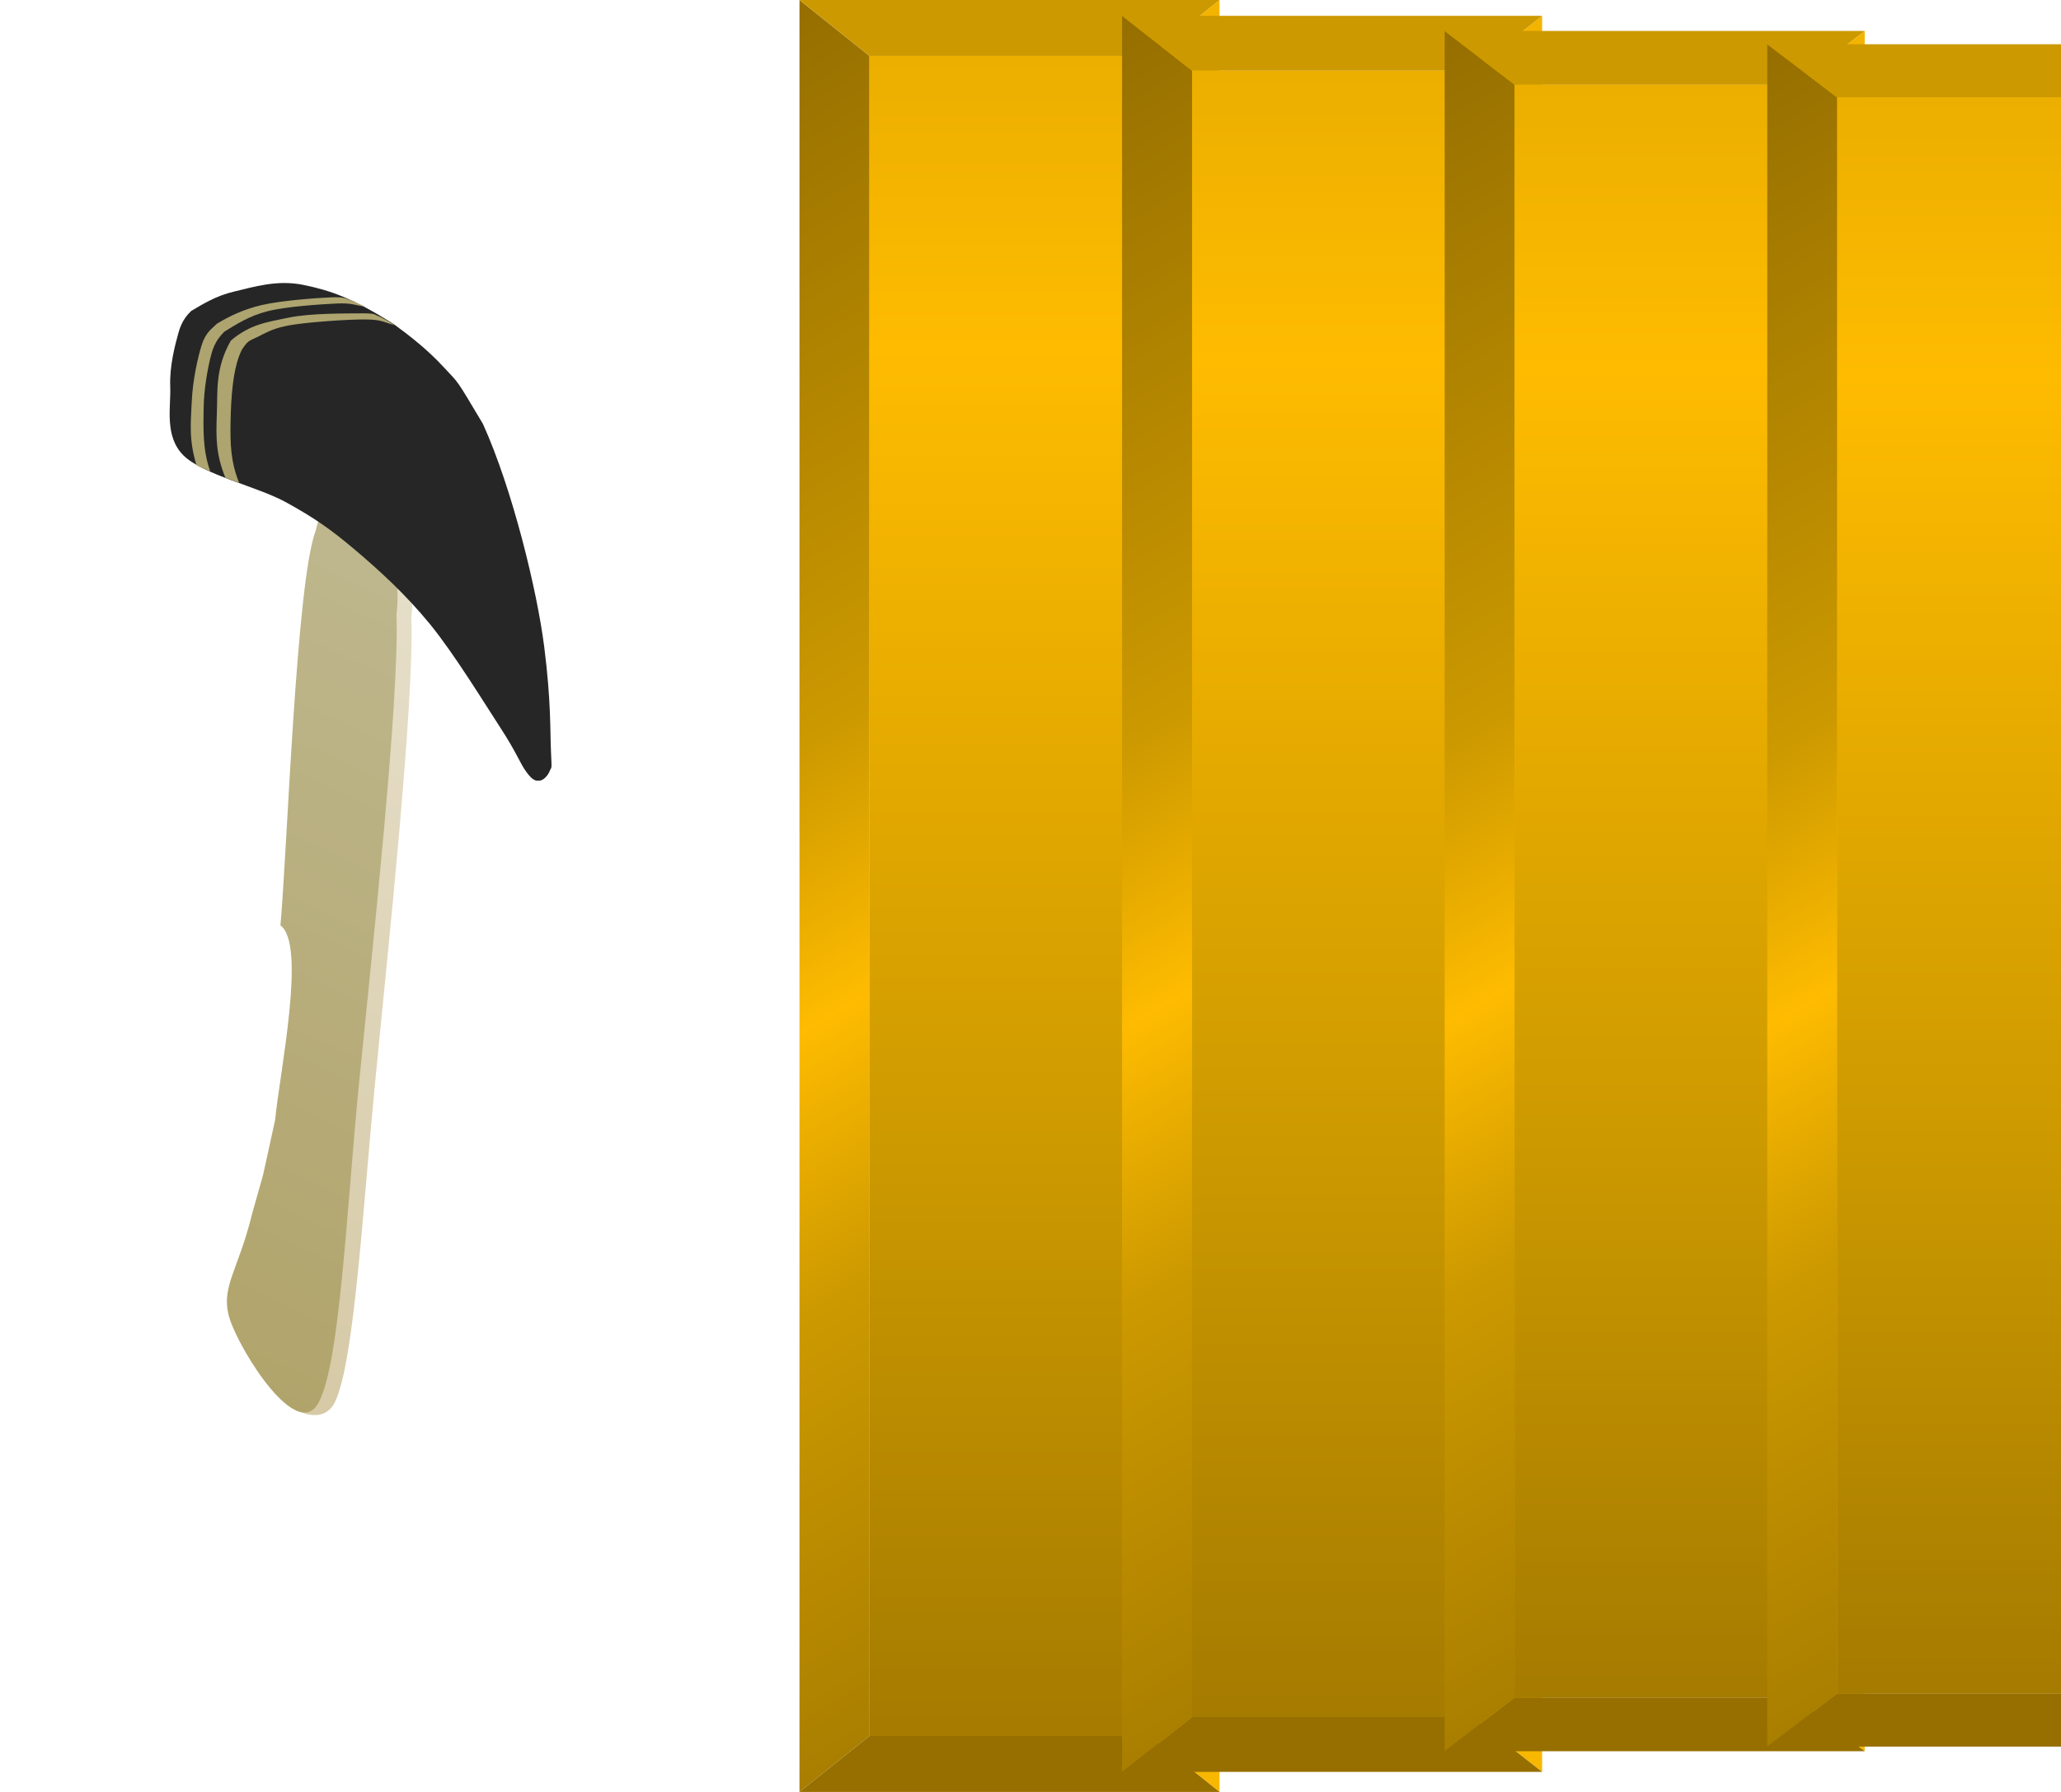
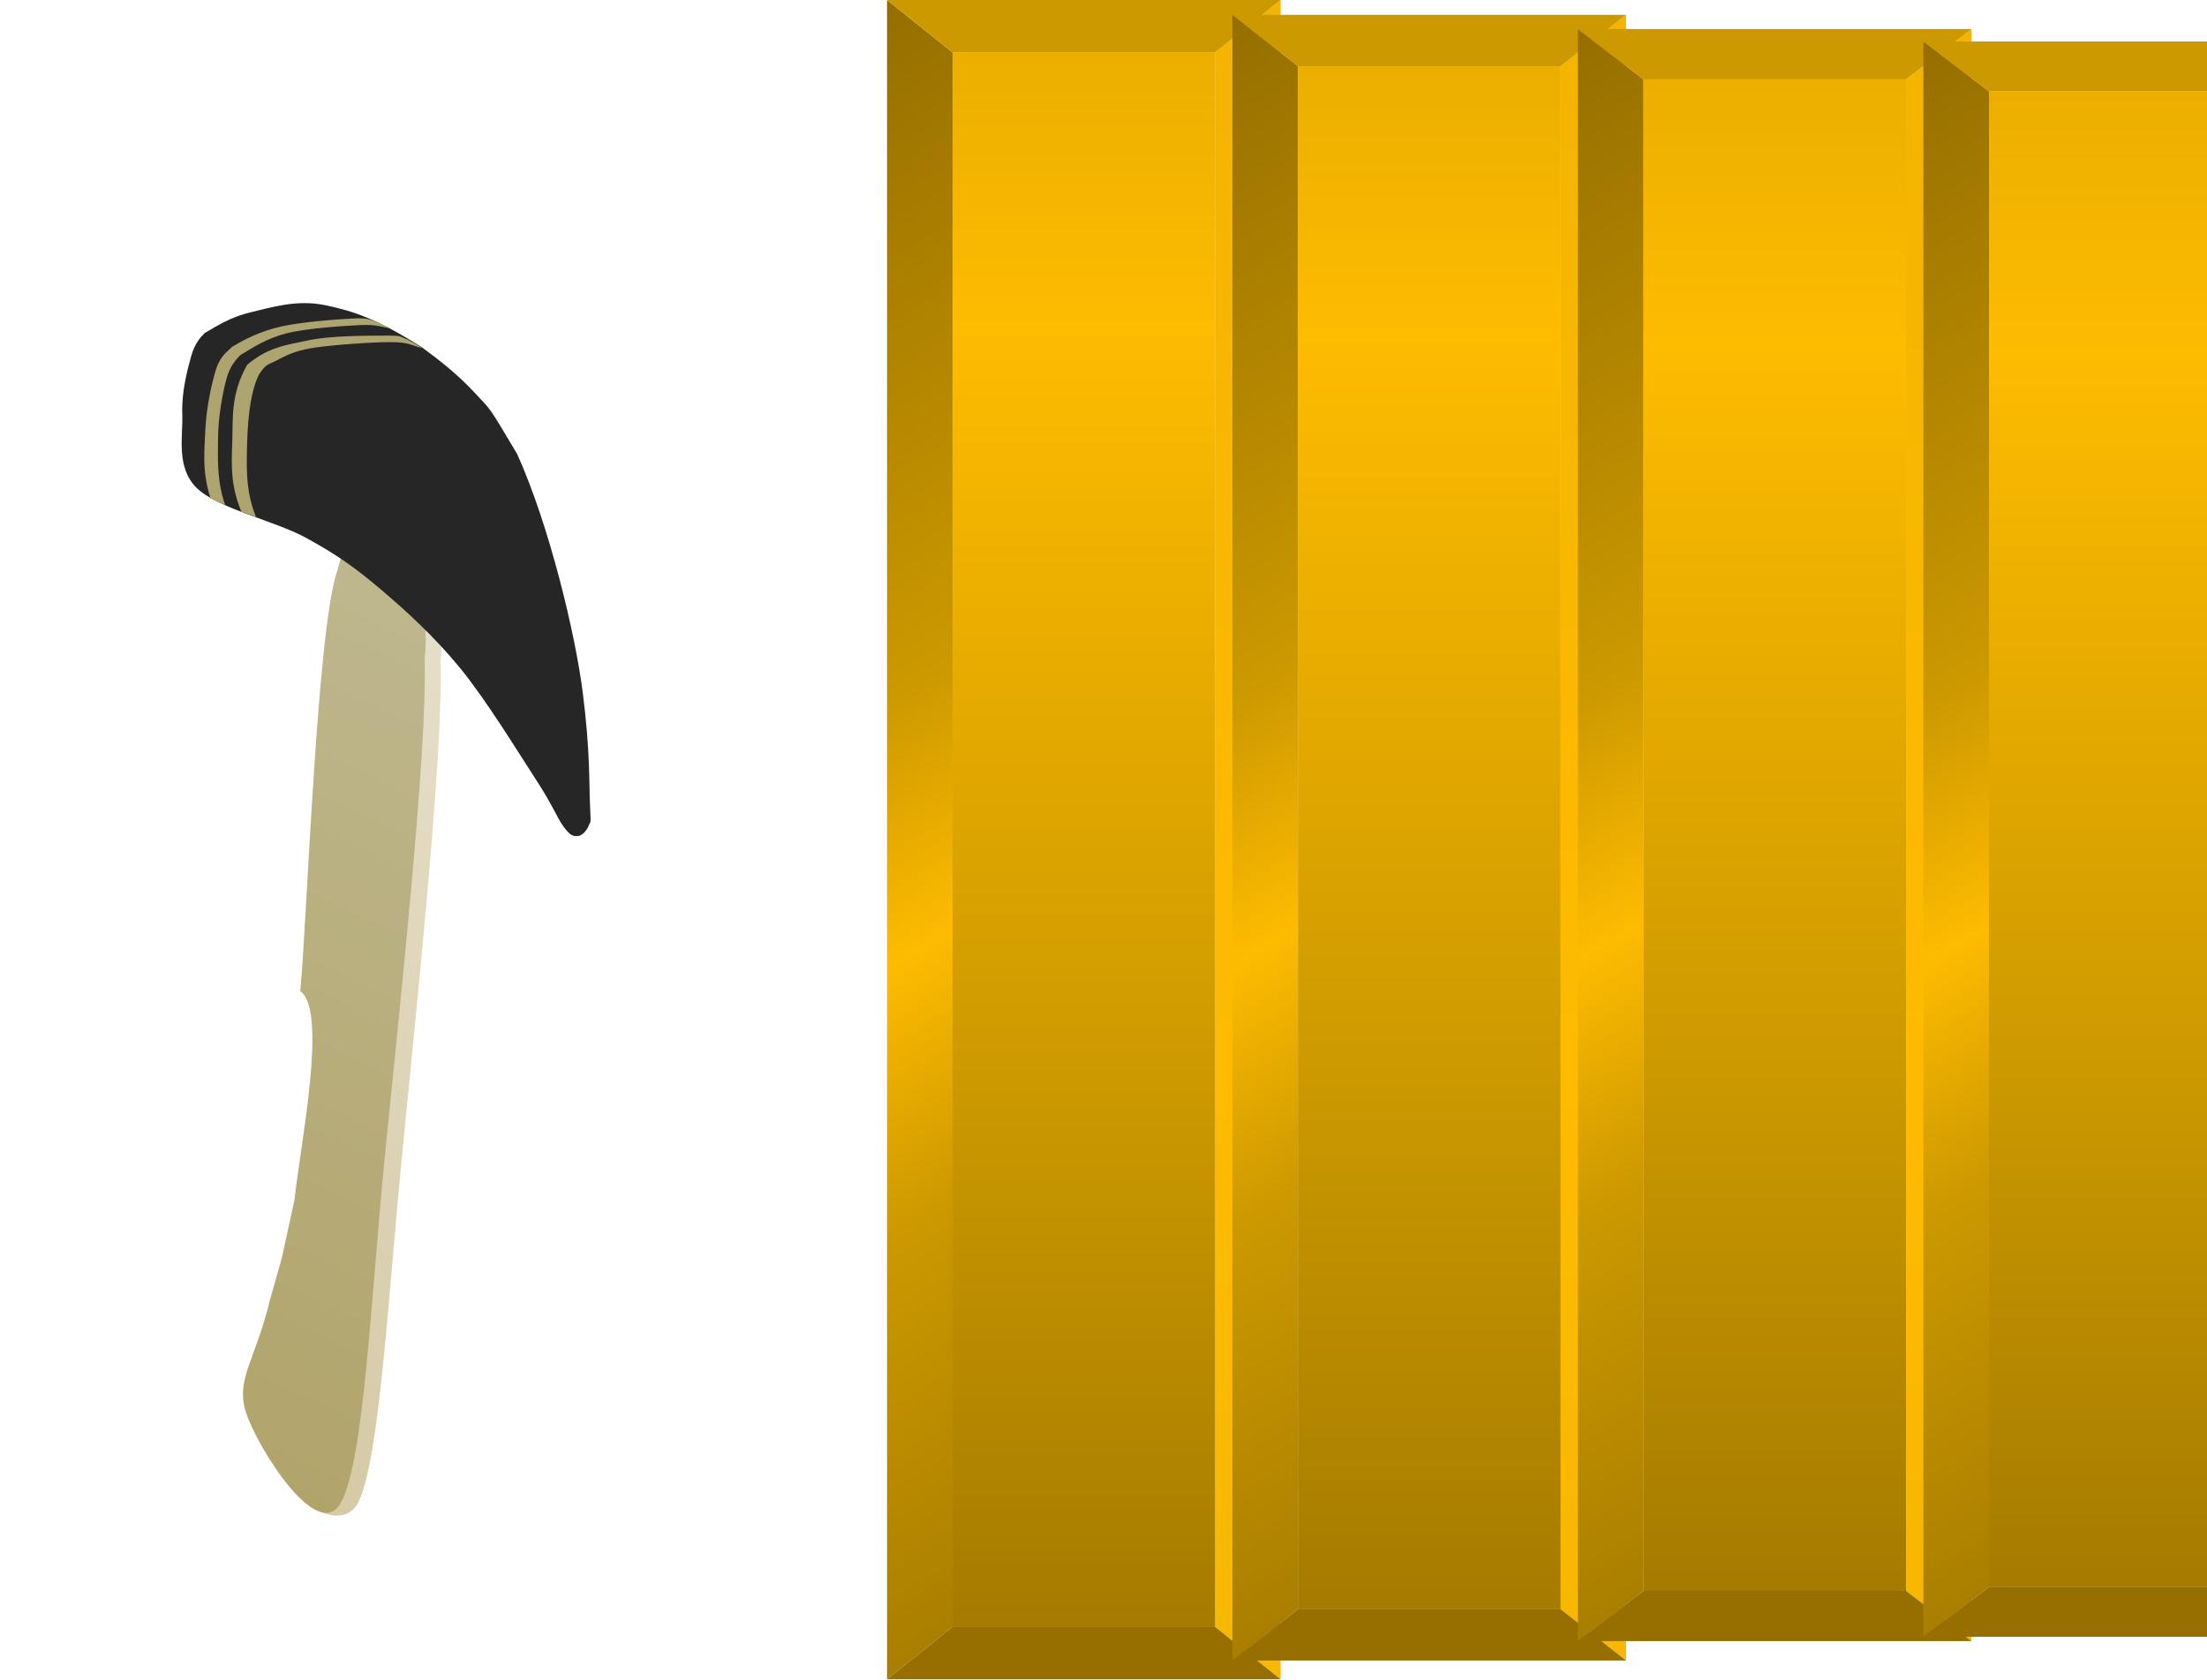
- <svg xmlns="http://www.w3.org/2000/svg" viewBox="0 0 230 200" xml:space="preserve" overflow="hidden">
+ <svg xmlns="http://www.w3.org/2000/svg" viewBox="0 0 230 175" xml:space="preserve" overflow="hidden">
  <defs>
    <linearGradient x1="35" y1="140" x2="35" y2="25" gradientUnits="userSpaceOnUse" spreadMethod="reflect" id="fill1">
      <stop offset="0" stop-color="#966F00" />
      <stop offset="0.5" stop-color="#CC9900" />
      <stop offset="1" stop-color="#FEBB00" />
    </linearGradient>
    <linearGradient x1="41" y1="830" x2="54" y2="82" gradientUnits="userSpaceOnUse" spreadMethod="reflect" id="fill2">
      <stop offset="0" stop-color="#966F00" />
      <stop offset="0.5" stop-color="#CC9900" />
      <stop offset="1" stop-color="#FEBB00" />
    </linearGradient>
    <linearGradient x1="42" y1="-24" x2="74" y2="30" gradientUnits="userSpaceOnUse" spreadMethod="reflect" id="fill3">
      <stop offset="0" stop-color="#966F00" />
      <stop offset="0.72" stop-color="#CC9900" />
      <stop offset="1" stop-color="#FEBB00" />
    </linearGradient>
    <linearGradient x1="13.707" y1="999.414" x2="353.801" y2="276.606" gradientUnits="userSpaceOnUse" spreadMethod="reflect" id="panggulfill0">
      <stop offset="0" stop-color="#D6C9A6" />
      <stop offset="0.028" stop-color="#D6CAA7" />
      <stop offset="1" stop-color="#E7E0CB" />
    </linearGradient>
    <linearGradient x1="1.245" y1="994.136" x2="340.296" y2="273.547" gradientUnits="userSpaceOnUse" spreadMethod="reflect" id="panggulfill1">
      <stop offset="0" stop-color="#B1A46B" />
      <stop offset="1" stop-color="#BFB88F" />
    </linearGradient>
    <rect x="0" y="0" rx="12" ry="12" width="30" height="90" fill="#CC9900" fill-rule="evenodd" id="separator" />
    <symbol id="daun" width="30" height="128" viewBox="0 0 33 128">
      <rect class="highlight-target-bg" x="5" y="4" width="20" height="120" fill="url(#fill1)" fill-opacity="1" />
      <path class="fixed-item" id="rechts" d="M30 0 30 128 25 124 25 4Z" fill="url(#fill2)" fill-rule="evenodd" fill-opacity="1" />
      <path class="fixed-item" id="links" d="M0 0 0 128 5 124 5 4Z" fill="url(#fill3)" fill-rule="evenodd" fill-opacity="1" />
      <path class="fixed-item" id="boven" d="M0 0 30 0 25 4 5 4Z" fill="#CC9900" fill-rule="evenodd" fill-opacity="1" />
      <path class="fixed-item" id="onder" d="M0 128 30 128 25 124 5 124Z" fill="#966F00" fill-rule="evenodd" fill-opacity="1" />
    </symbol>
    <symbol id="highlight-target" width="30" height="128" viewBox="0 0 33 128">
      <rect class="highlight-target" x="5" y="4" width="20" height="120" />
    </symbol>
    <symbol id="suspenders" width="6" height="128" viewBox="0 0 6 128">
      <rect class="fixed-item" x="1" y="32" rx="2" ry="2" width="3" height="9" fill="#CC9900" fill-rule="evenodd" />
      <rect class="fixed-item" x="1" y="87" rx="2" ry="2" width="3" height="9" fill="#CC9900" fill-rule="evenodd" />
    </symbol>
    <symbol id="panggul" width="383" height="3070">
      <path transform="scale(0.12 0.12) translate(130 250)" d="M181.795 1053.41C199.547 1014.88 207.132 877.38 218.919 755.872 230.706 634.364 255.453 403.768 252.516 324.361 261.895 246.766 199.196 154.642 177.059 246.971 159.201 294.847 151.49 542.898 145.366 611.616 169.653 629.016 145.123 747.136 140.844 791.59 125.446 862.11 134.007 826.569 119.693 878.338 106.817 931.922 100.549 958.155 99.335 976.266 98.12 994.377 98.664 974.148 112.408 987.005 93.321 1035.56 164.044 1091.93 181.795 1053.41Z" fill="url(#panggulfill0)" fill-rule="evenodd" />
      <path transform="scale(0.12 0.12) translate(130 250)" d="M166.226 1054.64C186.266 1017.68 192.008 877.672 204.095 755.526 216.182 633.379 241.503 401.565 238.75 321.766 248.323 243.758 185.773 151.319 163.393 244.165 145.401 292.324 137.095 541.641 130.802 610.718 155.075 628.149 130.238 746.92 125.849 791.608 110.266 862.519 118.921 826.779 104.469 878.843 91.452 932.726 74.116 947.64 83.856 977.311 93.597 1006.98 146.187 1091.61 166.226 1054.64Z" fill="url(#panggulfill1)" fill-rule="evenodd" />
      <path transform="scale(0.12 0.12) translate(130 250)" d="M152.196 15.003C127.497 9.92 105.558 17.035 88.151 21.074 70.745 25.112 58.766 32.788 47.756 39.234 44.439 42.715 39.232 47.704 35.991 59.416 32.749 71.128 27.547 90.49 28.307 109.506 29.067 128.522 22.599 155.565 40.551 173.511 58.503 191.457 109.389 202.51 136.02 217.183 162.65 231.856 178.011 242.645 200.333 261.55 222.655 280.455 247.401 302.985 269.952 330.615 292.503 358.245 320.702 404.417 335.639 427.33 350.576 450.242 353.564 459.969 359.575 468.092 365.586 476.215 368.087 476.258 371.706 476.069 375.325 475.881 379.508 471.546 381.286 466.962 383.065 462.378 383.243 467.807 382.378 448.565 381.514 429.323 382.609 402.91 376.099 351.508 369.59 300.106 346.834 205.485 319.084 144.206 293.031 100.616 297.709 107.814 282.624 91.478 267.538 75.143 251.255 62.494 236.349 51.572 197.33 26.878 176.896 20.086 152.196 15.003Z" fill="#262626" fill-rule="evenodd" />
      <path transform="scale(0.12 0.12) translate(130 250)" d="M209.443 35.097C200.576 34.168 197.909 31.59 182.842 32.31 167.775 33.031 136.415 35.054 119.04 39.419 101.665 43.784 89.637 51.776 78.591 58.502 75.241 62.096 69.797 67.357 66.595 79.231 63.394 91.105 59.562 111.549 59.381 129.745 59.2 147.941 58.223 167.915 65.508 188.407L52.872 182.977C45.254 158.95 47.536 141.875 48.343 123.121 49.151 104.367 53.84 82.442 57.716 70.453 61.593 58.464 68.251 54.779 71.601 51.185 82.647 44.46 95.962 37.788 113.594 33.688 131.227 29.587 163.18 27.212 177.396 26.579 191.612 25.946 190.743 28.027 198.892 29.89 203.259 33.266 205.103 32.879 209.443 35.097Z" fill="#ADA46F" fill-rule="evenodd" />
      <path transform="scale(0.12 0.12) translate(130 250)" d="M223.542 44.637C227.985 47.249 228.415 46.828 236.87 52.472 225.809 49.307 224.849 47.253 209.463 47.126 194.078 47 160.446 49.402 144.558 51.712 128.67 54.022 122.32 56.952 114.135 60.986 101.387 68.026 101.96 64.706 94.856 75.351 86.257 92.517 84.844 121.201 84.43 141.817 84.017 162.432 84.437 179.438 92.377 199.045L79.645 194.429C70.689 172.636 70.816 156.509 71.655 135.235 72.495 113.961 69.936 92.659 84.682 66.787 102.594 51.555 118.205 49.638 138.519 45.415 158.833 41.192 192.397 41.58 206.568 41.45 220.738 41.32 217.599 42.953 223.542 44.637Z" fill="#ADA46F" fill-rule="evenodd" />
    </symbol>
  </defs>
  <style>
         
       .target *{
            fill:inherit;
        }
         
        .target {
            fill:url(#fill1);
        }
    </style>
  <g id="all">
    <use id="DING1-daun" class="daun" href="#daun" x="0" y="0.0%" transform="scale(1 1.00)" />
    <use id="DING1" class="target" href="#highlight-target" x="0" y="0.0%" transform="scale(1 1.00)" />
    <use id="" href="#suspenders" x="30" />
    <use id="DONG1-daun" class="daun" href="#daun" x="36" y="0.9%" transform="scale(1 0.98)" />
    <use id="DONG1" class="target" href="#highlight-target" x="36" y="0.9%" transform="scale(1 0.98)" />
    <use id="" href="#suspenders" x="66" />
    <use id="DENG1-daun" class="daun" href="#daun" x="72" y="1.8%" transform="scale(1 0.96)" />
    <use id="DENG1" class="target" href="#highlight-target" x="72" y="1.8%" transform="scale(1 0.96)" />
    <use id="" href="#suspenders" x="102" />
    <use id="DUNG1-daun" class="daun" href="#daun" x="108" y="2.6%" transform="scale(1 0.95)" />
    <use id="DUNG1" class="target" href="#highlight-target" x="108" y="2.6%" transform="scale(1 0.95)" />
    <use id="" href="#suspenders" x="138" />
    <use id="DANG1-daun" class="daun" href="#daun" x="144" y="3.5%" transform="scale(1 0.93)" />
    <use id="DANG1" class="target" href="#highlight-target" x="144" y="3.5%" transform="scale(1 0.93)" />
  </g>
  <g id="helpinghand">
    <use class="helpinghand" href="#panggul" x="0" y="0" />
    <data class="x" value="{&quot;DING1&quot;: 0, &quot;DONG1&quot;: 36, &quot;DENG1&quot;: 72, &quot;DUNG1&quot;: 108, &quot;DANG1&quot;: 144}" />
    <data class="y" value="{&quot;y&quot;: 0}" />
    <data class="animation" value="{&quot;hover_x&quot;: 3, &quot;hover_y&quot;: 0, &quot;stroke_x&quot;: -25, &quot;stroke_y&quot;: 40, &quot;stroke_rotation&quot;: -25, &quot;stroke_scale&quot;: [0.8, 1]}" />
  </g>
</svg>
